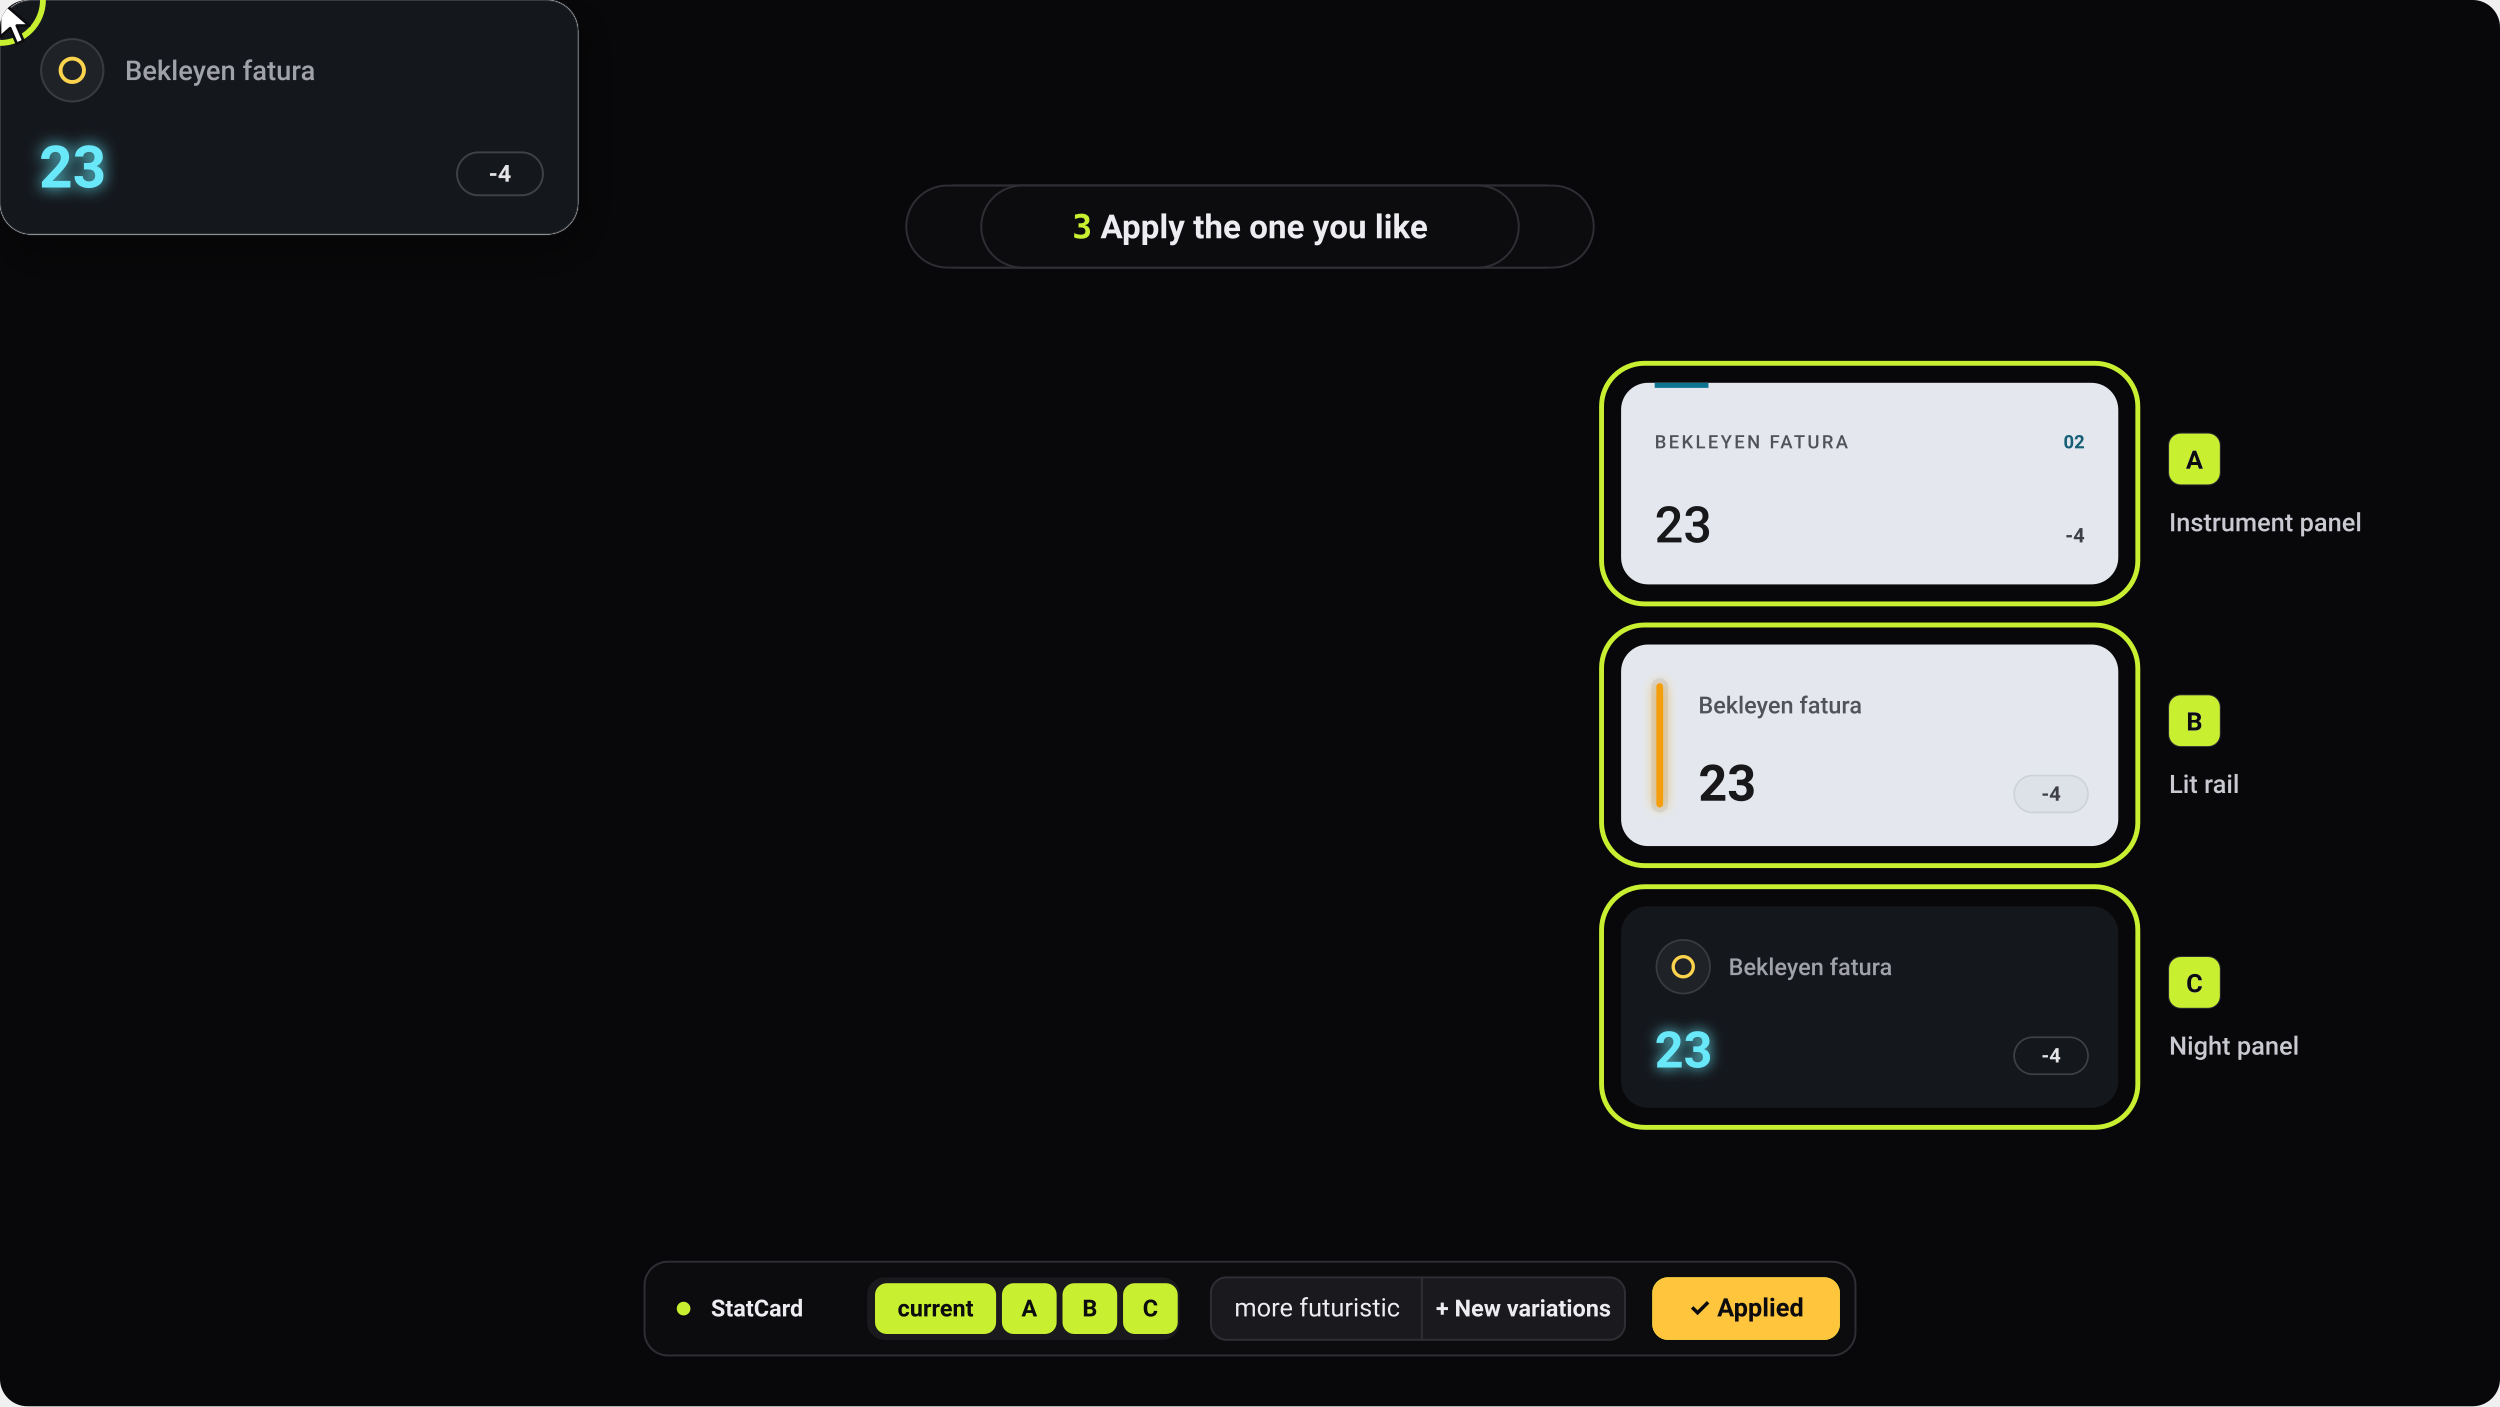
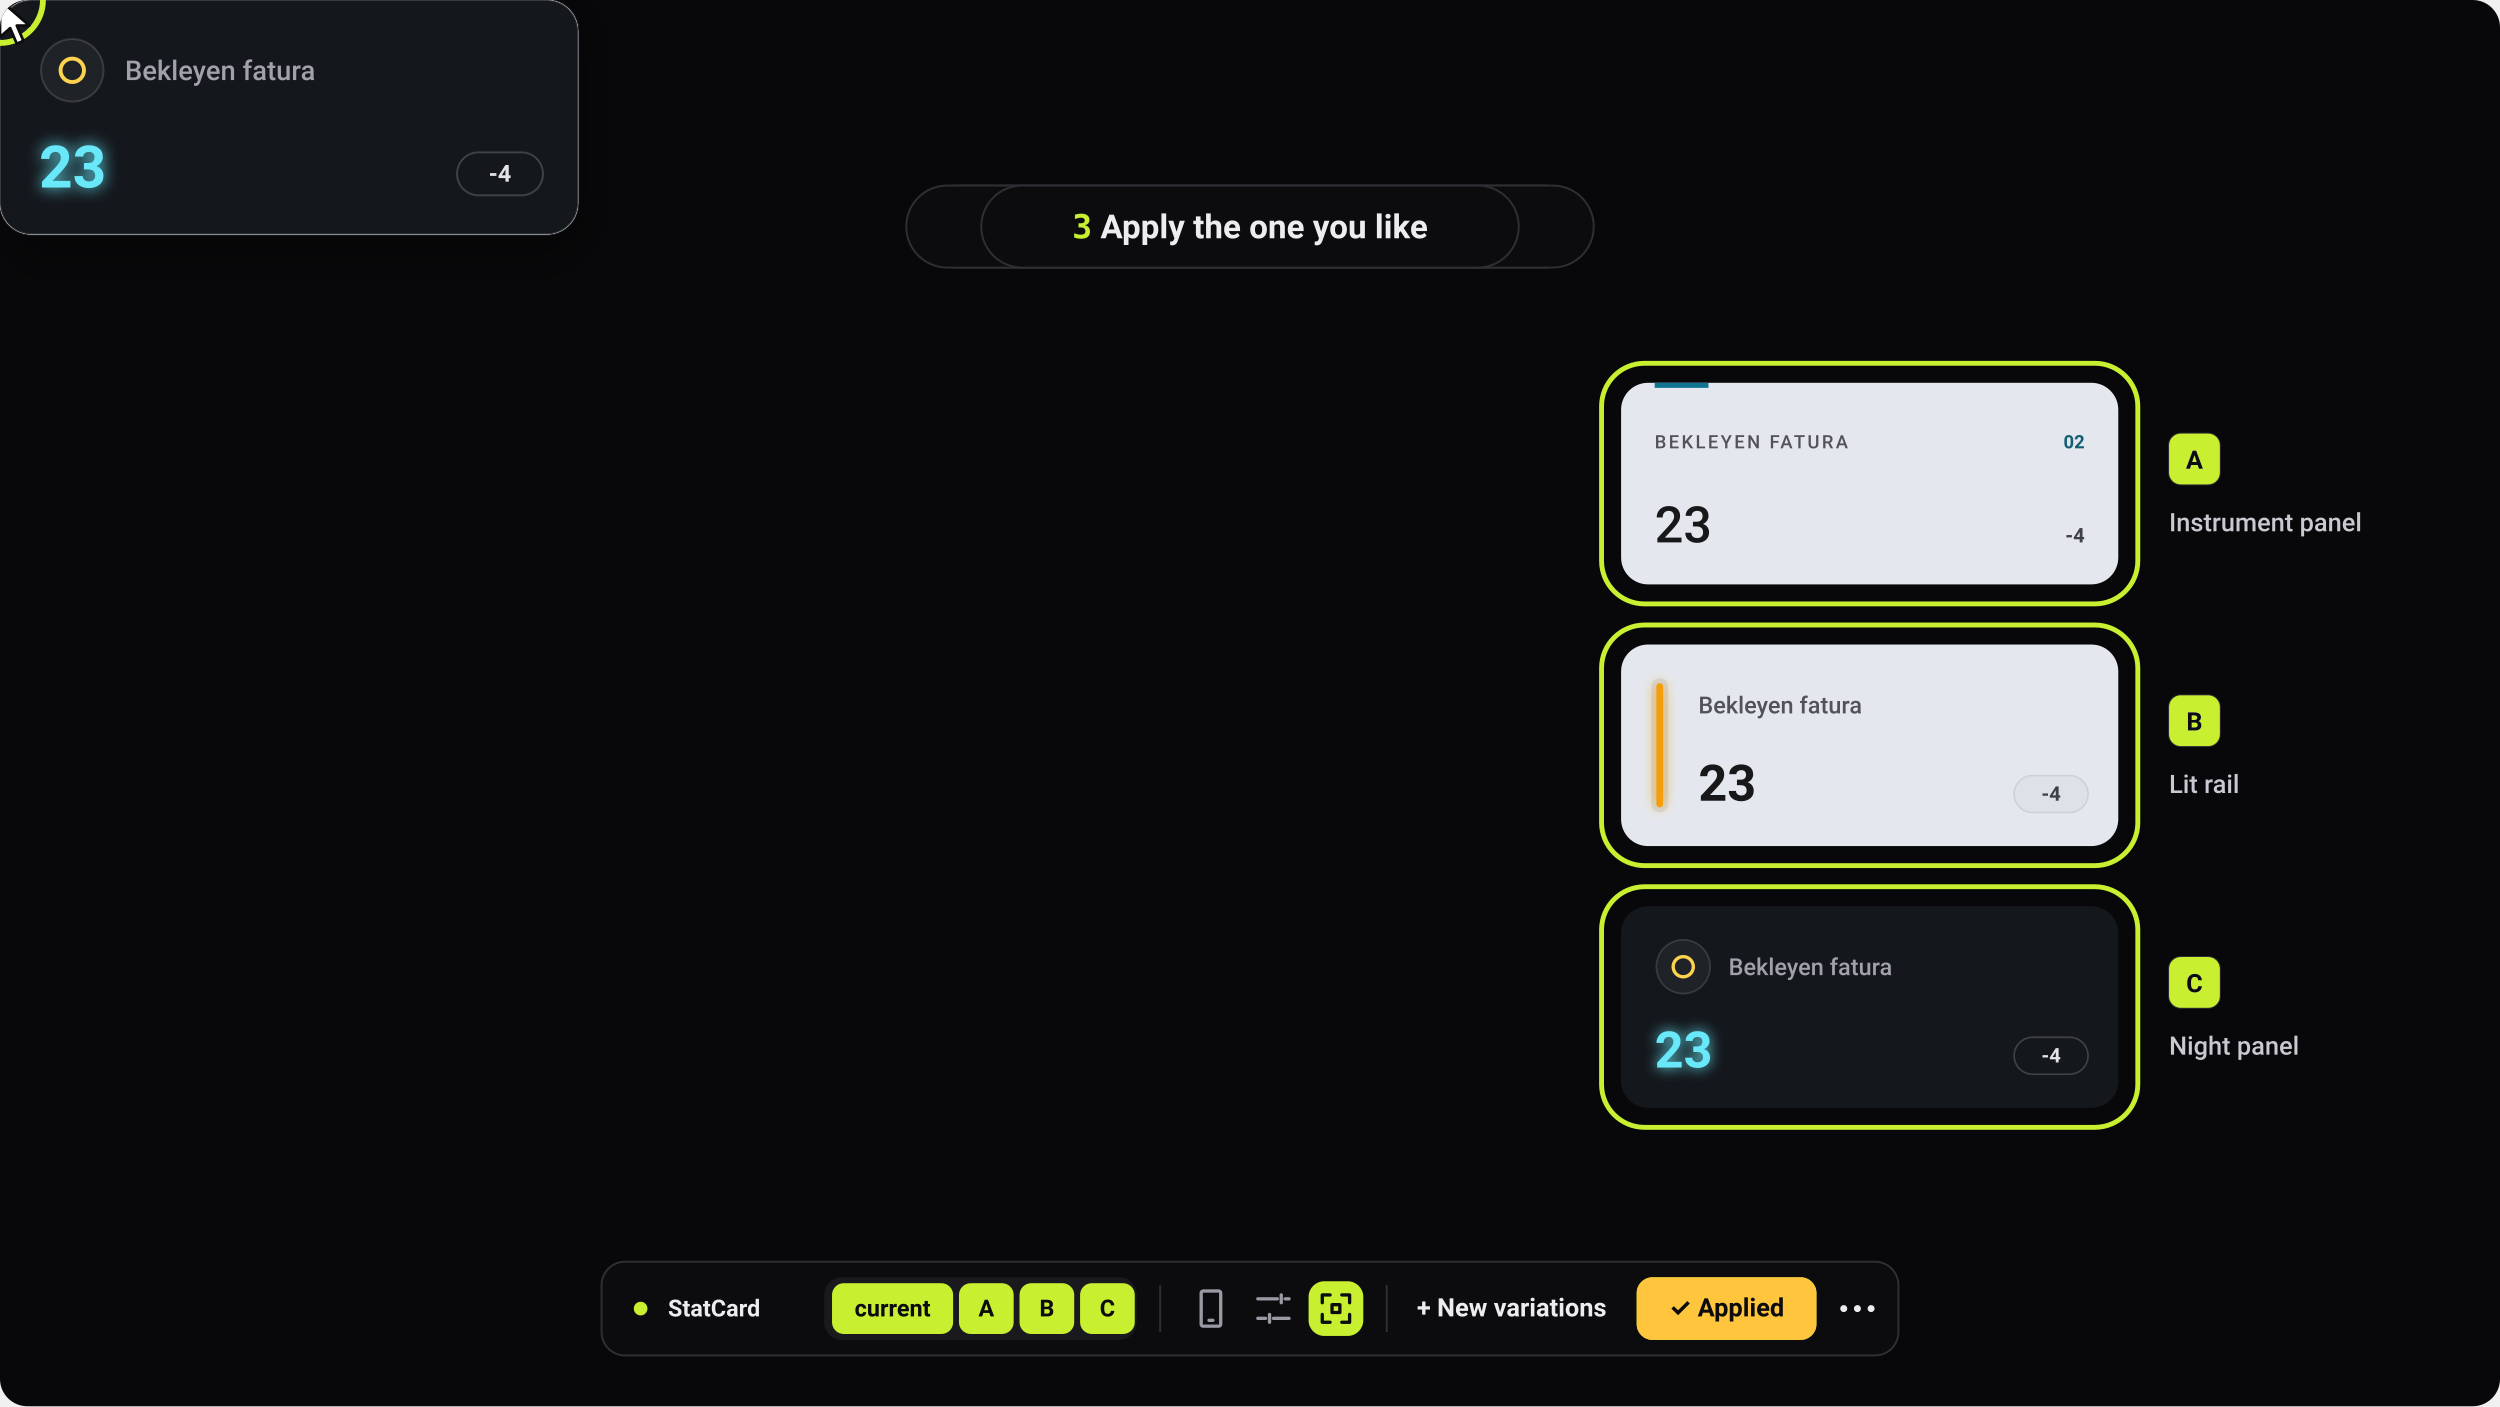
<svg xmlns="http://www.w3.org/2000/svg" viewBox="0 0 1280 720" role="img" aria-label="Walkthrough: pick an element on the page, compare three variations of it, apply one">
  <defs>
    <filter id="neu" x="-10%" y="-20%" width="120%" height="140%">
      <feDropShadow dx="6" dy="6" stdDeviation="6" flood-color="#c3c8d0" />
      <feDropShadow dx="-6" dy="-6" stdDeviation="6" flood-color="#ffffff" />
    </filter>
    <filter id="glow" x="-200%" y="-50%" width="500%" height="200%">
      <feGaussianBlur stdDeviation="4" result="b" />
      <feMerge>
        <feMergeNode in="b" />
        <feMergeNode in="SourceGraphic" />
      </feMerge>
    </filter>
    <filter id="soft" x="-20%" y="-30%" width="140%" height="170%">
      <feGaussianBlur stdDeviation="12" />
    </filter>
    <clipPath id="stage">
      <rect width="1280" height="720" rx="14" />
    </clipPath>
  </defs>
  <style>
text{font-family:system-ui, -apple-system, 'Segoe UI', Roboto, sans-serif}
.dim,.hero,.i1,.i2,.i3,.bar,.c1,.c2,.c3,.cursor,.ripple,.fTable,.fCard,.dockLit,.settled,.applied,.hCur,.hA,.hB,.hC,.rA,.rB,.rC,.kCur,.kA,.kB,.kC{animation-duration:16s;animation-iteration-count:infinite;animation-timing-function:ease-in-out}
.dockText{fill:#ececf1;animation:dockText 16s infinite step-end}
.ripple{transform-box:fill-box;transform-origin:center}
.dim{animation-name:dim}.hero{animation-name:hero}.bar{animation-name:bar}
.i1{animation-name:i1}.i2{animation-name:i2}.i3{animation-name:i3}
.c1{animation-name:c1}.c2{animation-name:c2}.c3{animation-name:c3}
.cursor{animation-name:cursor}.ripple{animation-name:ripple}
.fTable{animation-name:fTable}.fCard{animation-name:fCard}.dockLit{animation-name:dockLit}
.settled{animation-name:settled}.applied{animation-name:applied}
.hCur,.kCur{animation-name:vCur}.hA,.kA,.rA{animation-name:vA}.hB,.kB,.rB{animation-name:vB}.hC,.kC,.rC{animation-name:vC}
@keyframes dim{0%,22.5%{opacity:0}27.5%,90%{opacity:.93}95%,100%{opacity:0}}
@keyframes hero{0%,22.4%{opacity:0;transform:translate(336px,150px) scale(1)}22.5%{opacity:1;transform:translate(336px,150px) scale(1)}30%,89%{opacity:1;transform:translate(150px,228px) scale(2)}94%{opacity:1;transform:translate(336px,150px) scale(1)}95%,100%{opacity:0;transform:translate(336px,150px) scale(1)}}
@keyframes vCur{0%,49%{opacity:1}51%,100%{opacity:0}}
@keyframes vA{0%,49%{opacity:0}51%,61.5%{opacity:1}63.5%,100%{opacity:0}}
@keyframes vB{0%,61.5%{opacity:0}63.5%,74%{opacity:1}76%,100%{opacity:0}}
@keyframes vC{0%,74%{opacity:0}76%,100%{opacity:1}}
@keyframes i1{0%,33%{opacity:0;transform:translateX(40px)}37%,89%{opacity:1;transform:translateX(0)}92%,100%{opacity:0;transform:translateX(0)}}
@keyframes i2{0%,37%{opacity:0;transform:translateX(40px)}41%,89%{opacity:1;transform:translateX(0)}92%,100%{opacity:0;transform:translateX(0)}}
@keyframes i3{0%,41%{opacity:0;transform:translateX(40px)}45%,89%{opacity:1;transform:translateX(0)}92%,100%{opacity:0;transform:translateX(0)}}
@keyframes bar{0%,27%{opacity:0;transform:translateY(20px)}31%,89%{opacity:1;transform:translateY(0)}93%,100%{opacity:0;transform:translateY(0)}}
@keyframes c1{0%,2%{opacity:0}5%,21%{opacity:1}24%,100%{opacity:0}}
@keyframes c2{0%,29%{opacity:0}32%,76%{opacity:1}79%,100%{opacity:0}}
@keyframes c3{0%,79%{opacity:0}82%,91%{opacity:1}94%,100%{opacity:0}}
@keyframes dockLit{0%,6.4%{opacity:0}6.6%,19%{opacity:1}19.5%,100%{opacity:0}}
@keyframes dockText{0%{fill:#ececf1}6.5%{fill:#0c0c0e}19.2%{fill:#ececf1}}
@keyframes fTable{0%,10%{opacity:0}11%,14%{opacity:1}15%,100%{opacity:0}}
@keyframes fCard{0%,15%{opacity:0}16%,23%{opacity:1}25%,100%{opacity:0}}
@keyframes settled{0%,93.5%{opacity:0}94%,98%{opacity:1}100%{opacity:0}}
@keyframes applied{0%,85.4%{opacity:0}85.6%,100%{opacity:1}}
- @keyframes cursor{0%{opacity:0;transform:translate(180px,560px)}3%{opacity:1;transform:translate(180px,560px)}6.25%,8%{opacity:1;transform:translate(84px,688px)}12.5%{opacity:1;transform:translate(330px,440px)}16.25%,22%{opacity:1;transform:translate(506px,222px)}23.5%,79%{opacity:0;transform:translate(980px,590px)}81%{opacity:1;transform:translate(980px,590px)}84.5%,88%{opacity:1;transform:translate(898px,676px)}90%,100%{opacity:0;transform:translate(898px,676px)}}
+ @keyframes cursor{0%{opacity:0;transform:translate(180px,560px)}3%{opacity:1;transform:translate(180px,560px)}6.25%,8%{opacity:1;transform:translate(84px,688px)}12.5%{opacity:1;transform:translate(330px,440px)}16.25%,22%{opacity:1;transform:translate(506px,222px)}23.5%,79%{opacity:0;transform:translate(968px,590px)}81%{opacity:1;transform:translate(968px,590px)}84.5%,88%{opacity:1;transform:translate(890px,676px)}90%,100%{opacity:0;transform:translate(890px,676px)}}
@keyframes ripple{0%,6.2%{opacity:0;transform:scale(.2)}6.3%{opacity:.95;transform:scale(.2)}8.6%{opacity:0;transform:scale(1)}18.6%{opacity:0;transform:scale(.2)}18.75%{opacity:.95;transform:scale(.2)}21%{opacity:0;transform:scale(1)}85.2%{opacity:0;transform:scale(.2)}85.4%{opacity:.95;transform:scale(.2)}87.8%{opacity:0;transform:scale(1)}100%{opacity:0;transform:scale(1)}}
</style>
  <g clip-path="url(#stage)">
    <rect width="1280" height="720" fill="#e4e8ee" />
    <rect x="24" y="20" width="1232" height="52" rx="16" fill="#18181b" />
    <rect x="38" y="31" width="30" height="30" rx="8" fill="#8b5cf6" />
    <text x="53" y="52" text-anchor="middle" font-size="15" font-weight="700" fill="#fff">F</text>
    <text x="80" y="52" font-size="16" font-weight="700" fill="#fff">Faturam</text>
    <rect x="1090" y="31" width="62" height="30" rx="10" fill="#fff" />
    <text x="1121" y="51" text-anchor="middle" font-size="13" font-weight="600" fill="#18181b">Panel</text>
    <text x="1166" y="51" font-size="13" font-weight="500" fill="#d4d4d8">Ayarlar</text>
    <circle cx="1232" cy="46" r="13" fill="#c4b5fd" />
    <text x="24" y="120" font-size="26" font-weight="700" fill="#18181b">Hoş geldiniz</text>
    <rect x="1128" y="94" width="128" height="38" rx="12" fill="#18181b" />
    <text x="1192" y="118" text-anchor="middle" font-size="13" font-weight="600" fill="#fff">+  Yeni fatura</text>
    <g transform="translate(24 150)" filter="url(#neu)">
      <rect width="296" height="120" rx="16" fill="#e4e8ee" />
      <text x="20" y="37" font-size="14" font-weight="500" fill="#52525b">Bu ay tahsilat</text>
      <circle cx="258" cy="33" r="17" fill="#dde1e8" stroke="#cdd2da" />
      <circle cx="258" cy="33" r="6.5" fill="none" stroke="#047857" stroke-width="2" />
      <text x="20" y="95" font-size="30" font-weight="700" fill="#18181b">₺184.250</text>
      <rect x="234" y="78" width="44" height="22" rx="11" fill="#dde1e8" stroke="#cdd2da" />
      <text x="256" y="93" text-anchor="middle" font-size="12" font-weight="600" fill="#3f3f46">+12%</text>
    </g>
    <g transform="translate(336 150)" filter="url(#neu)">
      <rect width="296" height="120" rx="16" fill="#e4e8ee" />
      <text x="20" y="37" font-size="14" font-weight="500" fill="#52525b">Bekleyen fatura</text>
      <circle cx="258" cy="33" r="17" fill="#dde1e8" stroke="#cdd2da" />
      <circle cx="258" cy="33" r="6.5" fill="none" stroke="#b45309" stroke-width="2" />
      <text x="20" y="95" font-size="30" font-weight="700" fill="#18181b">23</text>
      <rect x="234" y="78" width="44" height="22" rx="11" fill="#dde1e8" stroke="#cdd2da" />
      <text x="256" y="93" text-anchor="middle" font-size="12" font-weight="600" fill="#3f3f46">-4</text>
    </g>
    <g transform="translate(648 150)" filter="url(#neu)">
      <rect width="296" height="120" rx="16" fill="#e4e8ee" />
      <text x="20" y="37" font-size="14" font-weight="500" fill="#52525b">Vadesi geçen</text>
      <circle cx="258" cy="33" r="17" fill="#dde1e8" stroke="#cdd2da" />
      <circle cx="258" cy="33" r="6.5" fill="none" stroke="#be123c" stroke-width="2" />
      <text x="20" y="95" font-size="30" font-weight="700" fill="#18181b">7</text>
      <rect x="234" y="78" width="44" height="22" rx="11" fill="#dde1e8" stroke="#cdd2da" />
      <text x="256" y="93" text-anchor="middle" font-size="12" font-weight="600" fill="#3f3f46">+2</text>
    </g>
    <g transform="translate(960 150)" filter="url(#neu)">
      <rect width="296" height="120" rx="16" fill="#e4e8ee" />
      <text x="20" y="37" font-size="14" font-weight="500" fill="#52525b">Aktif müşteri</text>
      <circle cx="258" cy="33" r="17" fill="#dde1e8" stroke="#cdd2da" />
      <circle cx="258" cy="33" r="6.5" fill="none" stroke="#0369a1" stroke-width="2" />
      <text x="20" y="95" font-size="30" font-weight="700" fill="#18181b">142</text>
      <rect x="234" y="78" width="44" height="22" rx="11" fill="#dde1e8" stroke="#cdd2da" />
      <text x="256" y="93" text-anchor="middle" font-size="12" font-weight="600" fill="#3f3f46">+9</text>
    </g>
    <g class="settled" transform="translate(336 150)">
      <rect width="296" height="120" rx="16" fill="#14171c" />
      <circle cx="37" cy="36" r="16" fill="#ffffff" fill-opacity="0.05" stroke="#ffffff" stroke-opacity="0.14" />
      <circle cx="37" cy="36" r="6" fill="none" stroke="#fcd34d" stroke-width="2" />
      <text x="64" y="41" font-size="14" font-weight="500" fill="#a1a1aa">Bekleyen fatura</text>
      <text x="20" y="96" font-size="30" font-weight="700" fill="#67e8f9" filter="url(#glow)">23</text>
      <rect x="234" y="78" width="44" height="22" rx="11" fill="none" stroke="#ffffff" stroke-opacity="0.18" />
      <text x="256" y="93" text-anchor="middle" font-size="12" font-weight="600" fill="#e4e4e7">-4</text>
    </g>
    <g filter="url(#neu)">
      <rect x="24" y="294" width="1232" height="322" rx="16" fill="#e4e8ee" />
    </g>
    <text x="48" y="332" font-size="16" font-weight="700" fill="#18181b">Son faturalar</text>
    <rect x="1010" y="310" width="222" height="34" rx="12" fill="#dde1e8" stroke="#a1a1aa" />
    <text x="1024" y="332" font-size="13" fill="#71717a">Müşteri ara</text>
    <line x1="24" y1="358" x2="1256" y2="358" stroke="#cdd2da" />
    <text x="48" y="380" font-size="12" font-weight="500" fill="#52525b">No</text>
    <text x="200" y="380" font-size="12" font-weight="500" fill="#52525b">Müşteri</text>
    <text x="930" y="380" font-size="12" font-weight="500" fill="#52525b" text-anchor="end">Tutar</text>
    <text x="980" y="380" font-size="12" font-weight="500" fill="#52525b">Vade</text>
    <text x="1120" y="380" font-size="12" font-weight="500" fill="#52525b">Durum</text>
    <line x1="24" y1="394" x2="1256" y2="394" stroke="#cdd2da" />
    <text x="48" y="422" font-size="13" fill="#52525b">FTR-2026-0412</text>
    <text x="200" y="422" font-size="13" font-weight="500" fill="#18181b">Yıldız Lojistik ve Taşımacılık A.Ş.</text>
    <text x="930" y="422" font-size="13" text-anchor="end" fill="#18181b">₺48.250,50</text>
    <text x="980" y="422" font-size="13" fill="#52525b">28 Kas 2026</text>
    <circle cx="1127" cy="417" r="7" fill="#d3d8e0" />
    <circle cx="1127" cy="417" r="3" fill="#f59e0b" />
    <text x="1142" y="422" font-size="12" font-weight="600" fill="#92400e">Bekliyor</text>
    <line x1="24" y1="438" x2="1256" y2="438" stroke="#cdd2da" />
    <text x="48" y="466" font-size="13" fill="#52525b">FTR-2026-0411</text>
    <text x="200" y="466" font-size="13" font-weight="500" fill="#18181b">Deniz Kafe</text>
    <text x="930" y="466" font-size="13" text-anchor="end" fill="#18181b">₺1.890,00</text>
    <text x="980" y="466" font-size="13" fill="#52525b">20 Kas 2026</text>
    <circle cx="1127" cy="461" r="7" fill="#d3d8e0" />
    <circle cx="1127" cy="461" r="3" fill="#ef4444" />
    <text x="1142" y="466" font-size="12" font-weight="600" fill="#b91c1c">Gecikti</text>
    <line x1="24" y1="482" x2="1256" y2="482" stroke="#cdd2da" />
    <text x="48" y="510" font-size="13" fill="#52525b">FTR-2026-0410</text>
    <text x="200" y="510" font-size="13" font-weight="500" fill="#18181b">Akın Mimarlık</text>
    <text x="930" y="510" font-size="13" text-anchor="end" fill="#18181b">₺23.400,00</text>
    <text x="980" y="510" font-size="13" fill="#52525b">5 Ara 2026</text>
    <circle cx="1127" cy="505" r="7" fill="#d3d8e0" />
    <circle cx="1127" cy="505" r="3" fill="#10b981" />
    <text x="1142" y="510" font-size="12" font-weight="600" fill="#065f46">Ödendi</text>
    <line x1="24" y1="526" x2="1256" y2="526" stroke="#cdd2da" />
    <text x="48" y="554" font-size="13" fill="#52525b">FTR-2026-0409</text>
    <text x="200" y="554" font-size="13" font-weight="500" fill="#18181b">Poyraz Yazılım</text>
    <text x="930" y="554" font-size="13" text-anchor="end" fill="#18181b">₺7.650,75</text>
    <text x="980" y="554" font-size="13" fill="#52525b">18 Kas 2026</text>
    <circle cx="1127" cy="549" r="7" fill="#d3d8e0" />
    <circle cx="1127" cy="549" r="3" fill="#ef4444" />
    <text x="1142" y="554" font-size="12" font-weight="600" fill="#b91c1c">Gecikti</text>
    <line x1="24" y1="570" x2="1256" y2="570" stroke="#cdd2da" />
    <text x="48" y="598" font-size="13" fill="#52525b">FTR-2026-0408</text>
    <text x="200" y="598" font-size="13" font-weight="500" fill="#18181b">Ege Organik Gıda</text>
    <text x="930" y="598" font-size="13" text-anchor="end" fill="#18181b">₺12.980,00</text>
    <text x="980" y="598" font-size="13" fill="#52525b">12 Ara 2026</text>
    <circle cx="1127" cy="593" r="7" fill="#d3d8e0" />
    <circle cx="1127" cy="593" r="3" fill="#f59e0b" />
    <text x="1142" y="598" font-size="12" font-weight="600" fill="#92400e">Bekliyor</text>
    <g class="fTable">
      <rect x="20" y="290" width="1240" height="330" rx="18" fill="#c8f031" fill-opacity="0.10" stroke="#c8f031" stroke-width="2.5" />
      <rect x="19" y="264" width="104.8" height="22" rx="4" fill="#c8f031" />
      <text x="27" y="280" font-family="ui-monospace, SFMono-Regular, Menlo, Consolas, monospace" font-size="12" font-weight="600" fill="#0c0c0e">InvoiceTable</text>
    </g>
    <g class="fCard">
      <rect x="332" y="146" width="304" height="128" rx="18" fill="#c8f031" fill-opacity="0.10" stroke="#c8f031" stroke-width="2.5" />
      <rect x="331" y="120" width="75.2" height="22" rx="4" fill="#c8f031" />
      <text x="339" y="136" font-family="ui-monospace, SFMono-Regular, Menlo, Consolas, monospace" font-size="12" font-weight="600" fill="#0c0c0e">StatCard</text>
    </g>
    <g transform="translate(16 660)">
      <rect width="334" height="44" rx="12" fill="#0c0c0e" stroke="#2e2e34" />
      <circle cx="20" cy="22" r="3.5" fill="#c8f031" />
      <rect class="dockLit" x="34" y="6" width="112" height="32" rx="8" fill="#c8f031" />
      <text x="48" y="27" class="dockText" font-size="13" font-weight="600">Pick element</text>
      <text x="162" y="27" font-size="13" font-weight="600" fill="#ececf1">Style</text>
      <text x="214" y="27" font-size="13" font-weight="600" fill="#ececf1">My library</text>
      <circle cx="298" cy="22" r="1.8" fill="#ececf1" />
      <circle cx="306" cy="22" r="1.8" fill="#ececf1" />
      <circle cx="314" cy="22" r="1.8" fill="#ececf1" />
    </g>
    <rect class="dim" width="1280" height="720" fill="#08080a" />
    <g class="hero">
      <rect x="-6" y="-2" width="308" height="134" rx="20" fill="#000" fill-opacity="0.35" filter="url(#soft)" />
      <g class="hCur">
        <rect width="296" height="120" rx="16" fill="#e4e8ee" />
        <text x="20" y="37" font-size="14" font-weight="500" fill="#52525b">Bekleyen fatura</text>
        <circle cx="258" cy="33" r="17" fill="#dde1e8" stroke="#cdd2da" />
        <circle cx="258" cy="33" r="6.5" fill="none" stroke="#b45309" stroke-width="2" />
        <text x="20" y="95" font-size="30" font-weight="700" fill="#18181b">23</text>
        <rect x="234" y="78" width="44" height="22" rx="11" fill="#dde1e8" stroke="#cdd2da" />
        <text x="256" y="93" text-anchor="middle" font-size="12" font-weight="600" fill="#3f3f46">-4</text>
      </g>
      <g class="hA">
        <rect width="296" height="120" rx="16" fill="#e4e8ee" />
        <rect x="20" width="32" height="3" fill="#0e7490" />
        <text x="20" y="39" font-family="ui-monospace, SFMono-Regular, Menlo, Consolas, monospace" font-size="11" font-weight="500" letter-spacing="1.4" fill="#52525b">BEKLEYEN FATURA</text>
        <text x="276" y="39" font-family="ui-monospace, SFMono-Regular, Menlo, Consolas, monospace" font-size="11" font-weight="600" text-anchor="end" fill="#155e75">02</text>
        <text x="20" y="95" font-family="ui-monospace, SFMono-Regular, Menlo, Consolas, monospace" font-size="30" font-weight="500" fill="#18181b">23</text>
        <text x="276" y="95" font-family="ui-monospace, SFMono-Regular, Menlo, Consolas, monospace" font-size="12" font-weight="600" text-anchor="end" fill="#3f3f46">-4</text>
      </g>
      <g class="hB">
        <rect width="296" height="120" rx="16" fill="#e4e8ee" />
        <rect x="18" y="20" width="10" height="80" rx="5" fill="#d3d8e0" />
        <rect x="21" y="23" width="4" height="74" rx="2" fill="#f59e0b" filter="url(#glow)" />
        <text x="46" y="41" font-size="14" font-weight="500" fill="#52525b">Bekleyen fatura</text>
        <text x="46" y="93" font-size="30" font-weight="700" fill="#18181b">23</text>
        <rect x="234" y="78" width="44" height="22" rx="11" fill="#dde1e8" stroke="#cdd2da" />
        <text x="256" y="93" text-anchor="middle" font-size="12" font-weight="600" fill="#3f3f46">-4</text>
      </g>
      <g class="hC">
        <rect width="296" height="120" rx="16" fill="#14171c" />
        <circle cx="37" cy="36" r="16" fill="#ffffff" fill-opacity="0.05" stroke="#ffffff" stroke-opacity="0.14" />
        <circle cx="37" cy="36" r="6" fill="none" stroke="#fcd34d" stroke-width="2" />
        <text x="64" y="41" font-size="14" font-weight="500" fill="#a1a1aa">Bekleyen fatura</text>
        <text x="20" y="96" font-size="30" font-weight="700" fill="#67e8f9" filter="url(#glow)">23</text>
        <rect x="234" y="78" width="44" height="22" rx="11" fill="none" stroke="#ffffff" stroke-opacity="0.18" />
        <text x="256" y="93" text-anchor="middle" font-size="12" font-weight="600" fill="#e4e4e7">-4</text>
      </g>
      <rect width="296" height="120" rx="16" fill="none" stroke="#ffffff" stroke-opacity="0.16" />
    </g>
    <g class="i1">
      <g transform="translate(830 196)">
        <rect class="rA" x="-10" y="-10" width="274.56" height="123.2" rx="22" fill="none" stroke="#c8f031" stroke-width="2.5" />
        <g transform="scale(0.86)">
          <rect width="296" height="120" rx="16" fill="#e4e8ee" />
          <rect x="20" width="32" height="3" fill="#0e7490" />
          <text x="20" y="39" font-family="ui-monospace, SFMono-Regular, Menlo, Consolas, monospace" font-size="11" font-weight="500" letter-spacing="1.4" fill="#52525b">BEKLEYEN FATURA</text>
          <text x="276" y="39" font-family="ui-monospace, SFMono-Regular, Menlo, Consolas, monospace" font-size="11" font-weight="600" text-anchor="end" fill="#155e75">02</text>
          <text x="20" y="95" font-family="ui-monospace, SFMono-Regular, Menlo, Consolas, monospace" font-size="30" font-weight="500" fill="#18181b">23</text>
          <text x="276" y="95" font-family="ui-monospace, SFMono-Regular, Menlo, Consolas, monospace" font-size="12" font-weight="600" text-anchor="end" fill="#3f3f46">-4</text>
        </g>
        <rect x="280.56" y="26" width="26" height="26" rx="6" fill="#1a1a1e" stroke="#2e2e34" />
        <g class="rA">
          <rect x="280.56" y="26" width="26" height="26" rx="6" fill="#c8f031" />
        </g>
        <text x="293.56" y="44" text-anchor="middle" font-family="ui-monospace, SFMono-Regular, Menlo, Consolas, monospace" font-size="13" font-weight="700" fill="#ececf1">A</text>
        <g class="rA">
          <text x="293.56" y="44" text-anchor="middle" font-family="ui-monospace, SFMono-Regular, Menlo, Consolas, monospace" font-size="13" font-weight="700" fill="#0c0c0e">A</text>
        </g>
        <text x="280.56" y="76" font-size="13" font-weight="500" fill="#c9c9d2">Instrument panel</text>
      </g>
    </g>
    <g class="i2">
      <g transform="translate(830 330)">
        <rect class="rB" x="-10" y="-10" width="274.56" height="123.2" rx="22" fill="none" stroke="#c8f031" stroke-width="2.5" />
        <g transform="scale(0.86)">
          <rect width="296" height="120" rx="16" fill="#e4e8ee" />
          <rect x="18" y="20" width="10" height="80" rx="5" fill="#d3d8e0" />
          <rect x="21" y="23" width="4" height="74" rx="2" fill="#f59e0b" filter="url(#glow)" />
          <text x="46" y="41" font-size="14" font-weight="500" fill="#52525b">Bekleyen fatura</text>
          <text x="46" y="93" font-size="30" font-weight="700" fill="#18181b">23</text>
          <rect x="234" y="78" width="44" height="22" rx="11" fill="#dde1e8" stroke="#cdd2da" />
          <text x="256" y="93" text-anchor="middle" font-size="12" font-weight="600" fill="#3f3f46">-4</text>
        </g>
        <rect x="280.56" y="26" width="26" height="26" rx="6" fill="#1a1a1e" stroke="#2e2e34" />
        <g class="rB">
          <rect x="280.56" y="26" width="26" height="26" rx="6" fill="#c8f031" />
        </g>
        <text x="293.56" y="44" text-anchor="middle" font-family="ui-monospace, SFMono-Regular, Menlo, Consolas, monospace" font-size="13" font-weight="700" fill="#ececf1">B</text>
        <g class="rB">
          <text x="293.56" y="44" text-anchor="middle" font-family="ui-monospace, SFMono-Regular, Menlo, Consolas, monospace" font-size="13" font-weight="700" fill="#0c0c0e">B</text>
        </g>
        <text x="280.56" y="76" font-size="13" font-weight="500" fill="#c9c9d2">Lit rail</text>
      </g>
    </g>
    <g class="i3">
      <g transform="translate(830 464)">
        <rect class="rC" x="-10" y="-10" width="274.56" height="123.2" rx="22" fill="none" stroke="#c8f031" stroke-width="2.5" />
        <g transform="scale(0.86)">
          <rect width="296" height="120" rx="16" fill="#14171c" />
          <circle cx="37" cy="36" r="16" fill="#ffffff" fill-opacity="0.05" stroke="#ffffff" stroke-opacity="0.14" />
          <circle cx="37" cy="36" r="6" fill="none" stroke="#fcd34d" stroke-width="2" />
          <text x="64" y="41" font-size="14" font-weight="500" fill="#a1a1aa">Bekleyen fatura</text>
          <text x="20" y="96" font-size="30" font-weight="700" fill="#67e8f9" filter="url(#glow)">23</text>
          <rect x="234" y="78" width="44" height="22" rx="11" fill="none" stroke="#ffffff" stroke-opacity="0.18" />
          <text x="256" y="93" text-anchor="middle" font-size="12" font-weight="600" fill="#e4e4e7">-4</text>
        </g>
        <rect x="280.56" y="26" width="26" height="26" rx="6" fill="#1a1a1e" stroke="#2e2e34" />
        <g class="rC">
          <rect x="280.56" y="26" width="26" height="26" rx="6" fill="#c8f031" />
        </g>
        <text x="293.56" y="44" text-anchor="middle" font-family="ui-monospace, SFMono-Regular, Menlo, Consolas, monospace" font-size="13" font-weight="700" fill="#ececf1">C</text>
        <g class="rC">
          <text x="293.56" y="44" text-anchor="middle" font-family="ui-monospace, SFMono-Regular, Menlo, Consolas, monospace" font-size="13" font-weight="700" fill="#0c0c0e">C</text>
        </g>
        <text x="280.56" y="76" font-size="13" font-weight="500" fill="#c9c9d2">Night panel</text>
      </g>
    </g>
    <g class="bar">
-       <g transform="translate(330 646)">
-         <rect width="620" height="48" rx="12" fill="#0c0c0e" stroke="#2e2e34" />
+       <g transform="translate(308 646)">
+         <rect width="664" height="48" rx="12" fill="#0c0c0e" stroke="#2e2e34" />
        <circle cx="20" cy="24" r="3.5" fill="#c8f031" />
        <text x="34" y="28" font-family="ui-monospace, SFMono-Regular, Menlo, Consolas, monospace" font-size="12" font-weight="600" fill="#ececf1">StatCard</text>
        <rect x="114" y="8" width="160" height="32" rx="9" fill="#1a1a1e" />
        <text x="149" y="28" text-anchor="middle" font-family="ui-monospace, SFMono-Regular, Menlo, Consolas, monospace" font-size="12" font-weight="600" fill="#9a9aa5">current</text>
        <g class="kCur">
          <rect x="118" y="11" width="62" height="26" rx="6" fill="#c8f031" />
          <text x="149" y="28" text-anchor="middle" font-family="ui-monospace, SFMono-Regular, Menlo, Consolas, monospace" font-size="12" font-weight="600" fill="#0c0c0e">current</text>
        </g>
        <text x="197" y="28" text-anchor="middle" font-family="ui-monospace, SFMono-Regular, Menlo, Consolas, monospace" font-size="12" font-weight="600" fill="#9a9aa5">A</text>
        <g class="kA">
          <rect x="183" y="11" width="28" height="26" rx="6" fill="#c8f031" />
          <text x="197" y="28" text-anchor="middle" font-family="ui-monospace, SFMono-Regular, Menlo, Consolas, monospace" font-size="12" font-weight="600" fill="#0c0c0e">A</text>
        </g>
        <text x="228" y="28" text-anchor="middle" font-family="ui-monospace, SFMono-Regular, Menlo, Consolas, monospace" font-size="12" font-weight="600" fill="#9a9aa5">B</text>
        <g class="kB">
          <rect x="214" y="11" width="28" height="26" rx="6" fill="#c8f031" />
          <text x="228" y="28" text-anchor="middle" font-family="ui-monospace, SFMono-Regular, Menlo, Consolas, monospace" font-size="12" font-weight="600" fill="#0c0c0e">B</text>
        </g>
        <text x="259" y="28" text-anchor="middle" font-family="ui-monospace, SFMono-Regular, Menlo, Consolas, monospace" font-size="12" font-weight="600" fill="#9a9aa5">C</text>
        <g class="kC">
          <rect x="245" y="11" width="28" height="26" rx="6" fill="#c8f031" />
          <text x="259" y="28" text-anchor="middle" font-family="ui-monospace, SFMono-Regular, Menlo, Consolas, monospace" font-size="12" font-weight="600" fill="#0c0c0e">C</text>
        </g>
-         <rect x="290" y="8" width="212" height="32" rx="8" fill="#1a1a1e" stroke="#2e2e34" />
-         <text x="302" y="28" font-size="13" fill="#ececf1">more futuristic</text>
-         <line x1="398" y1="8" x2="398" y2="40" stroke="#2e2e34" />
-         <text x="450" y="28" text-anchor="middle" font-size="12" font-weight="600" fill="#ececf1">+ New variations</text>
-         <rect x="516" y="8" width="96" height="32" rx="8" fill="#c8f031" />
-         <text x="564" y="28" class="applyText" text-anchor="middle" font-size="13" font-weight="700" fill="#0c0c0e">Apply</text>
+         <line x1="286" y1="12" x2="286" y2="36" stroke="#2e2e34" />
+         <g transform="translate(298 10)">
+           <path d="M10 5h8a1 1 0 0 1 1 1v16a1 1 0 0 1-1 1h-8a1 1 0 0 1-1-1V6a1 1 0 0 1 1-1z M13 20h2" fill="none" stroke="#9a9aa5" stroke-width="1.7" stroke-linecap="round" stroke-linejoin="round" />
+         </g>
+         <g transform="translate(330 10)">
+           <path d="M6 9h10 M20 9h2 M6 19h4 M14 19h8 M18 7v4 M12 17v4" fill="none" stroke="#9a9aa5" stroke-width="1.7" stroke-linecap="round" stroke-linejoin="round" />
+         </g>
+         <rect x="362" y="10" width="28" height="28" rx="8" fill="#c8f031" />
+         <g transform="translate(362 10)">
+           <path d="M7 11V7h4 M21 11V7h-4 M7 17v4h4 M21 17v4h-4 M12 12h4v4h-4z" fill="none" stroke="#0c0c0e" stroke-width="1.7" stroke-linecap="round" stroke-linejoin="round" />
+         </g>
+         <line x1="402" y1="12" x2="402" y2="36" stroke="#2e2e34" />
+         <text x="466" y="28" text-anchor="middle" font-size="13" font-weight="600" fill="#ececf1">+  New variations</text>
+         <rect x="530" y="8" width="92" height="32" rx="8" fill="#c8f031" />
+         <text x="576" y="28" text-anchor="middle" font-size="13" font-weight="700" fill="#0c0c0e">✓ Apply</text>
        <g class="applied">
-           <rect x="516" y="8" width="96" height="32" rx="8" fill="#ffc53d" />
-           <text x="564" y="28" text-anchor="middle" font-size="13" font-weight="700" fill="#0c0c0e">✓ Applied</text>
-         </g>
+           <rect x="530" y="8" width="92" height="32" rx="8" fill="#ffc53d" />
+           <text x="576" y="28" text-anchor="middle" font-size="13" font-weight="700" fill="#0c0c0e">✓ Applied</text>
+         </g>
+         <circle cx="636" cy="24" r="1.8" fill="#ececf1" />
+         <circle cx="643" cy="24" r="1.8" fill="#ececf1" />
+         <circle cx="650" cy="24" r="1.8" fill="#ececf1" />
      </g>
    </g>
    <g class="c1">
      <g transform="translate(640 122)">
        <rect x="-171.2" y="-27" width="342.4" height="42" rx="21" fill="#0c0c0e" stroke="#2e2e34" />
        <text x="0" y="0" text-anchor="middle" font-size="17" font-weight="600" fill="#ececf1">
          <tspan fill="#c8f031" font-family="ui-monospace, SFMono-Regular, Menlo, Consolas, monospace" font-weight="700">1</tspan>  Pick any element on your page</text>
      </g>
    </g>
    <g class="c2">
      <g transform="translate(640 122)">
        <rect x="-176" y="-27" width="352" height="42" rx="21" fill="#0c0c0e" stroke="#2e2e34" />
        <text x="0" y="0" text-anchor="middle" font-size="17" font-weight="600" fill="#ececf1">
          <tspan fill="#c8f031" font-family="ui-monospace, SFMono-Regular, Menlo, Consolas, monospace" font-weight="700">2</tspan>  Compare variations of it, live</text>
      </g>
    </g>
    <g class="c3">
      <g transform="translate(640 122)">
        <rect x="-137.6" y="-27" width="275.2" height="42" rx="21" fill="#0c0c0e" stroke="#2e2e34" />
        <text x="0" y="0" text-anchor="middle" font-size="17" font-weight="600" fill="#ececf1">
          <tspan fill="#c8f031" font-family="ui-monospace, SFMono-Regular, Menlo, Consolas, monospace" font-weight="700">3</tspan>  Apply the one you like</text>
      </g>
    </g>
    <g class="cursor">
      <circle class="ripple" r="22" fill="none" stroke="#c8f031" stroke-width="3" />
      <path d="M0 0v19l5.2-4.6 3.4 8 3.4-1.5-3.4-7.8H15z" fill="#fff" stroke="#0c0c0e" stroke-width="1.4" stroke-linejoin="round" />
    </g>
  </g>
</svg>
